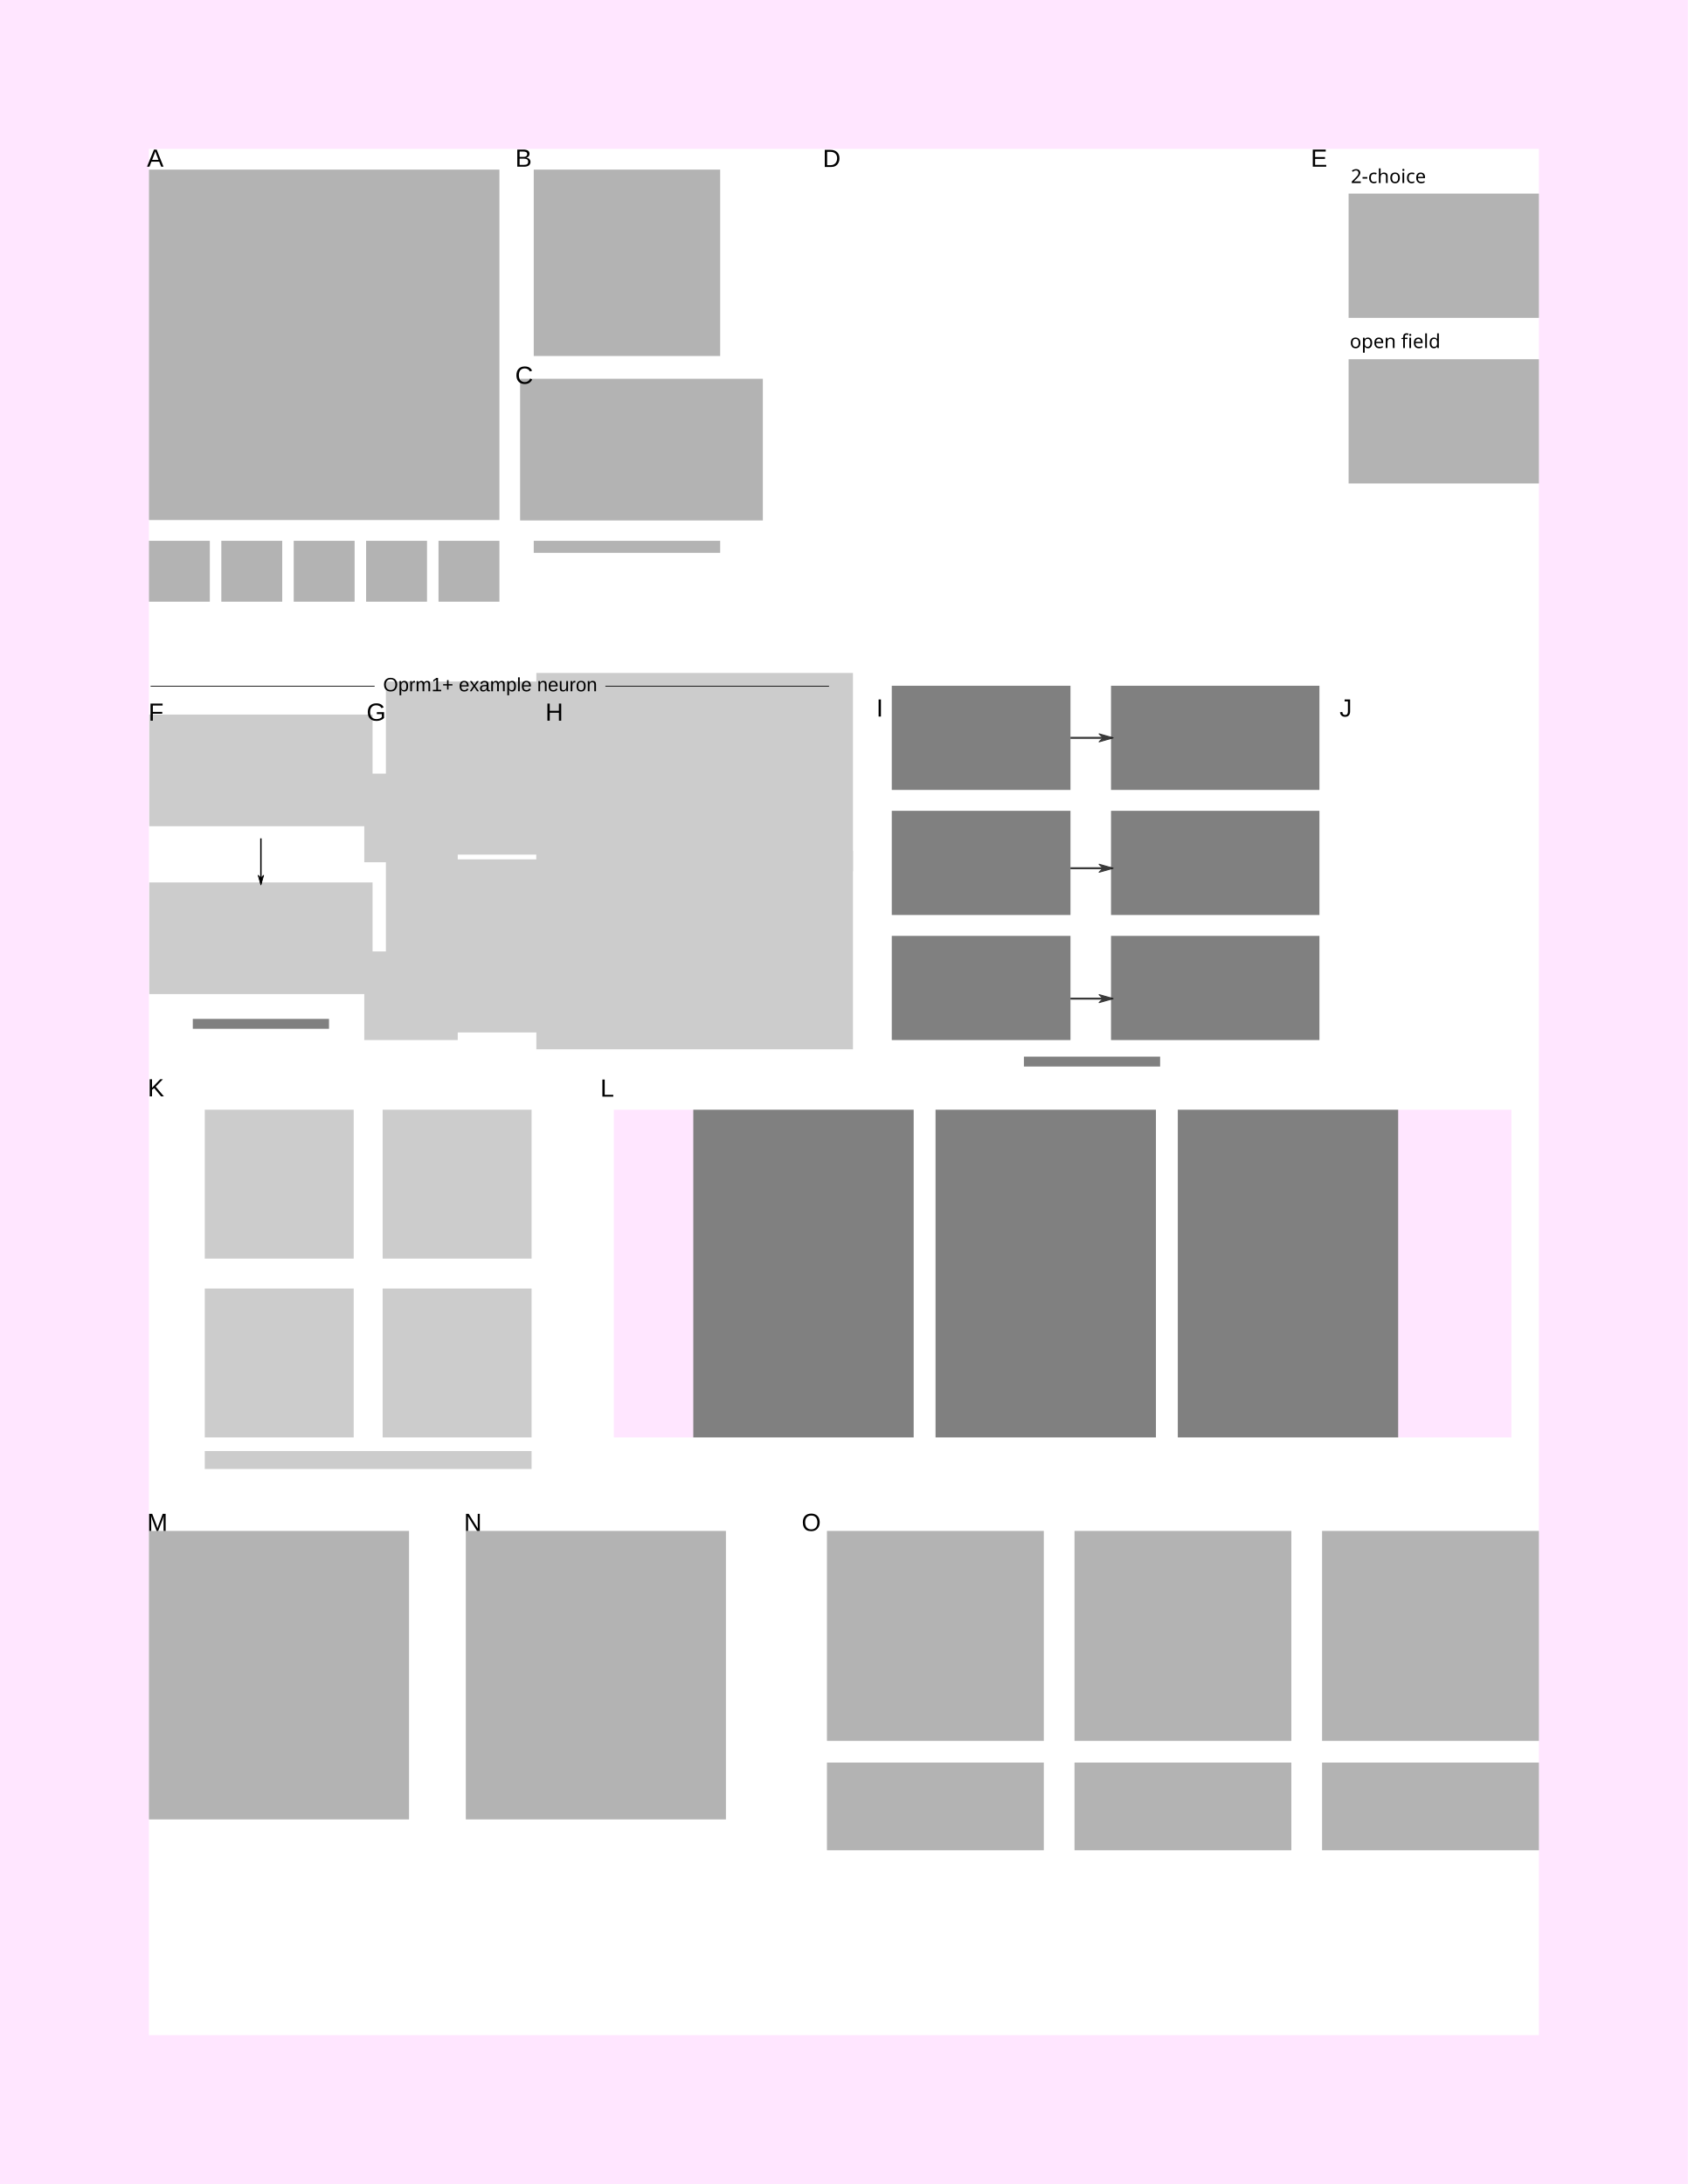
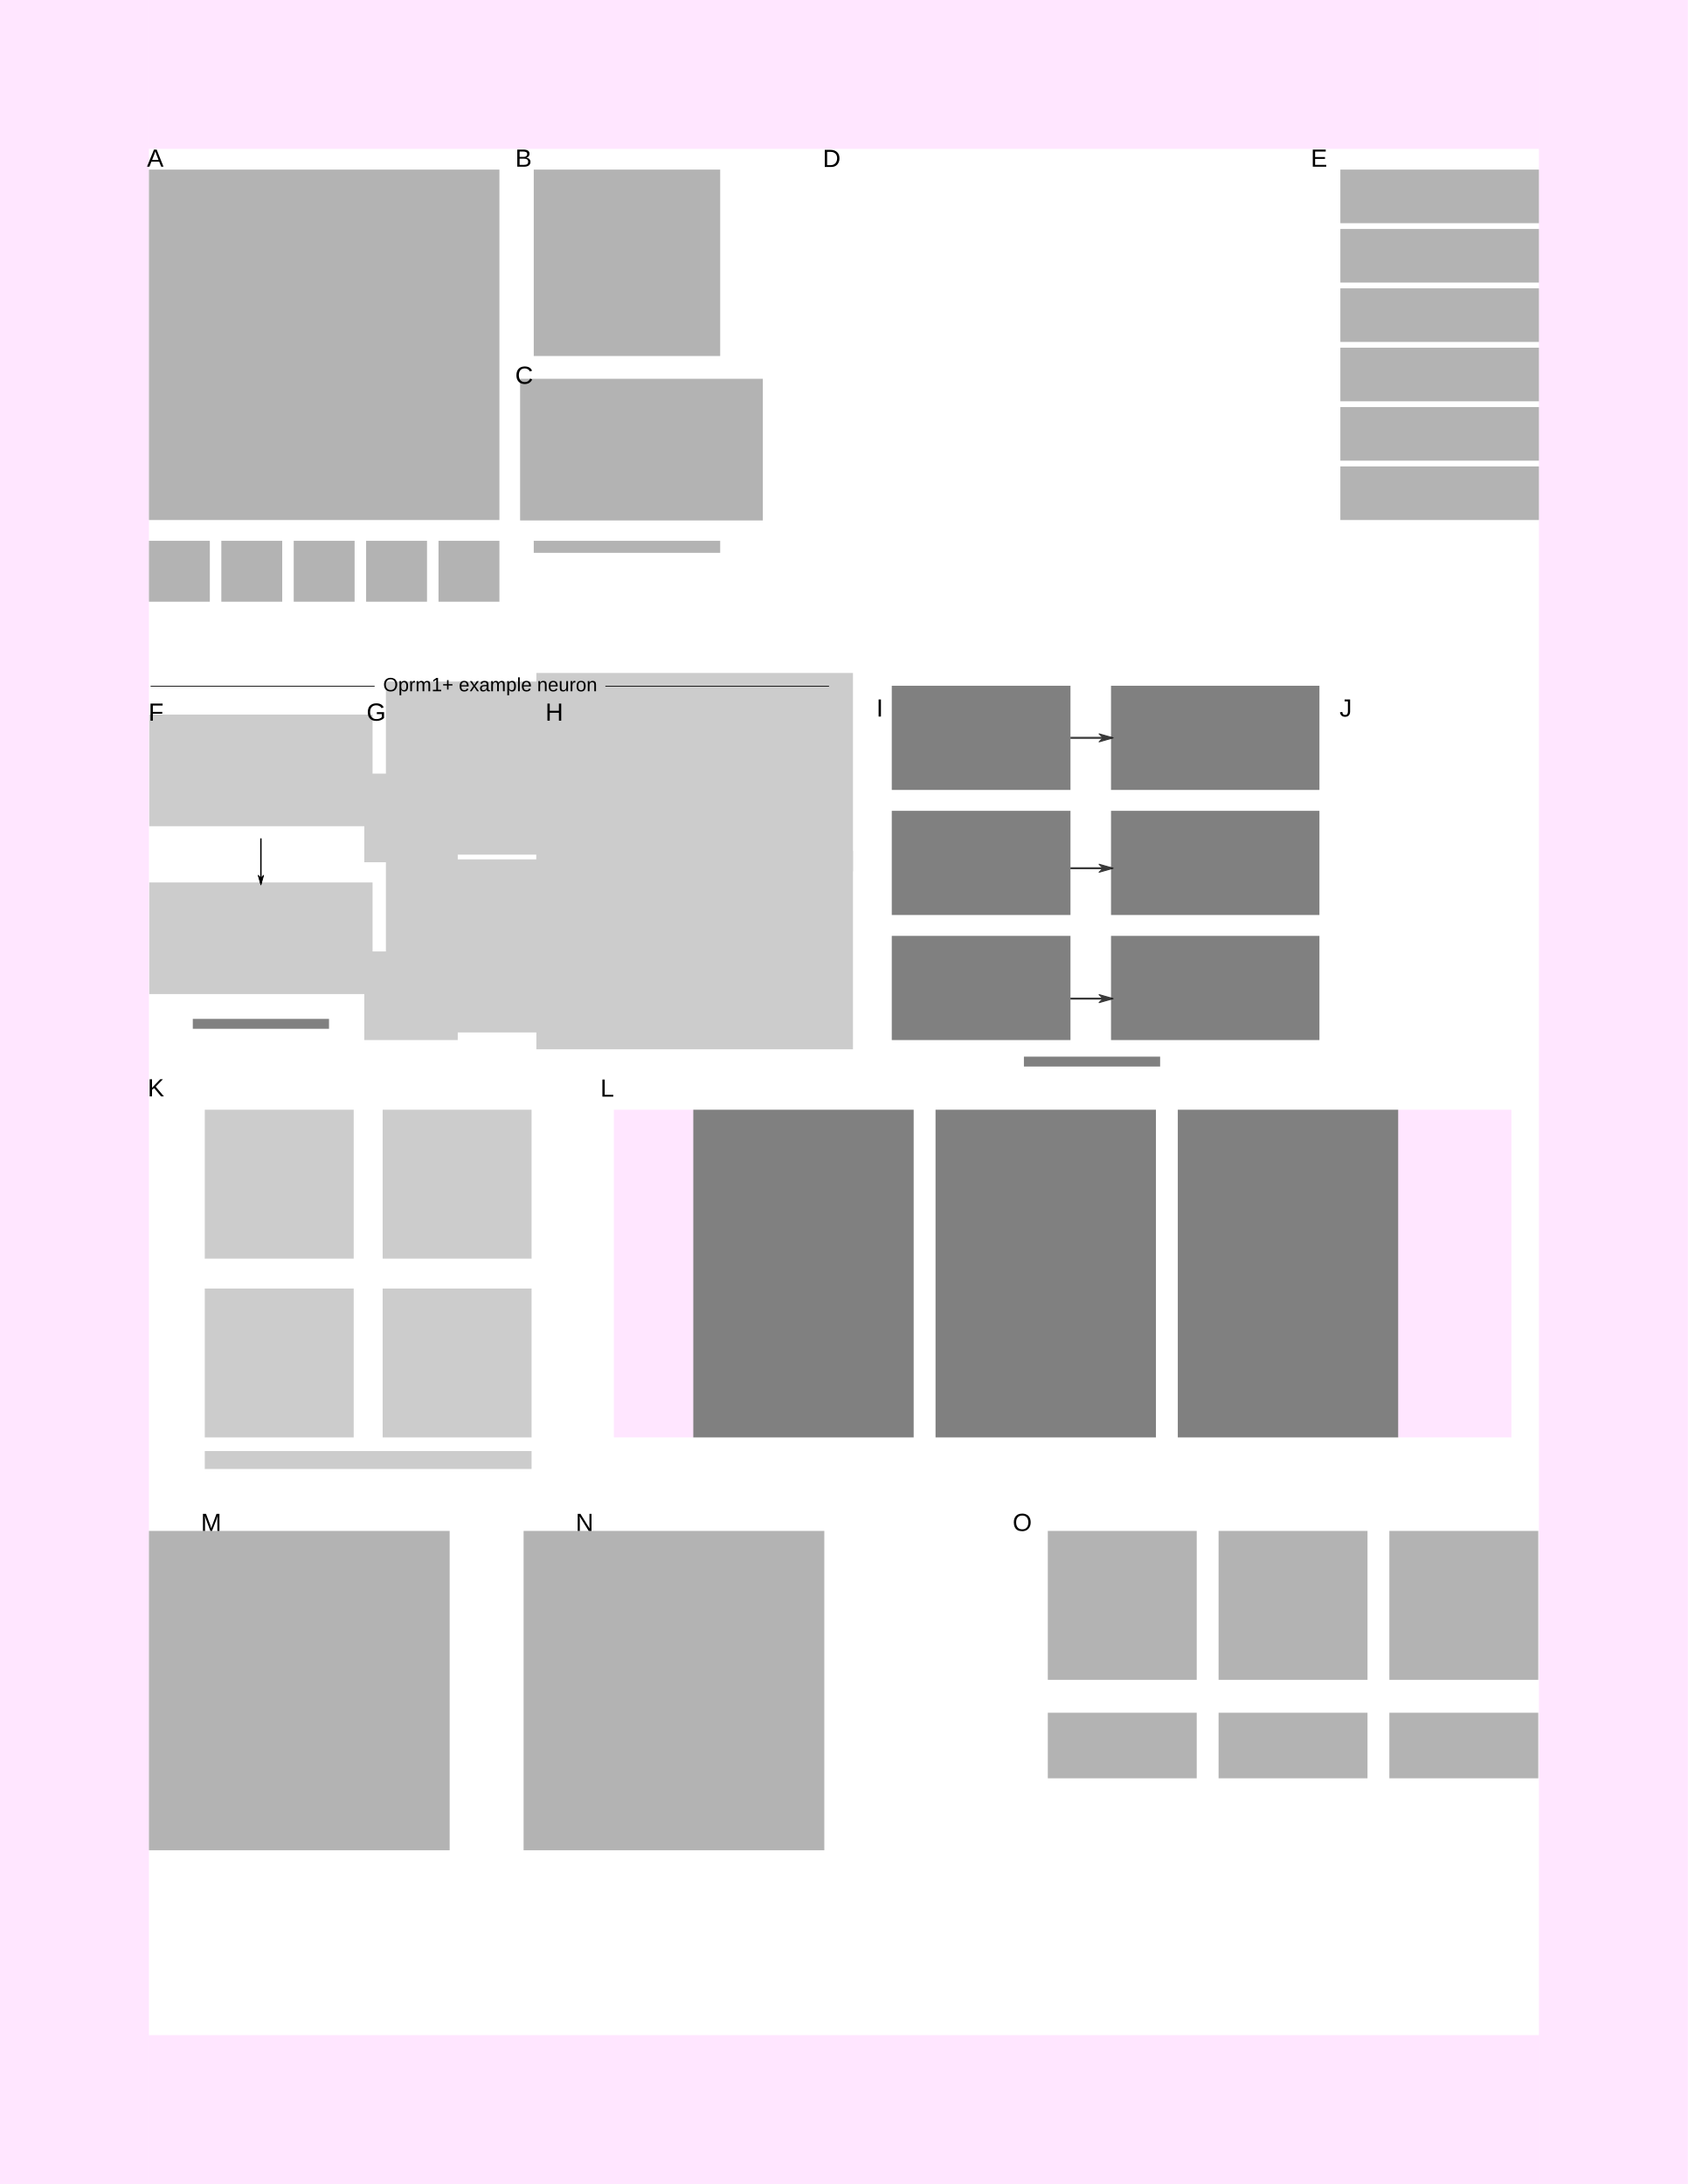
<svg xmlns="http://www.w3.org/2000/svg" xmlns:ns1="http://flyranch.github.io/figurefirst/" height="11in" id="svg8" version="1.1" viewBox="0 0 215.9 279.4" width="8.5in">
  <defs id="defs2">
    <marker id="marker14253" orient="auto" refX="0" refY="0" style="overflow:visible">
      <path d="M 0,0 5,-5 -12.5,0 5,5 Z" id="path14251" style="fill:#000000;fill-opacity:1;fill-rule:evenodd;stroke:#000000;stroke-width:1pt;stroke-opacity:1" transform="matrix(-0.4,0,0,-0.4,-4,0)" />
    </marker>
    <marker id="marker5659" orient="auto" refX="0" refY="0" style="overflow:visible">
      <path d="M 0,0 5,-5 -12.5,0 5,5 Z" id="path5657" style="fill:#000000;fill-opacity:1;fill-rule:evenodd;stroke:#000000;stroke-width:1pt;stroke-opacity:1" transform="matrix(-0.4,0,0,-0.4,-4,0)" />
    </marker>
    <marker id="marker5583" orient="auto" refX="0" refY="0" style="overflow:visible">
      <path d="M 0,0 5,-5 -12.5,0 5,5 Z" id="path5581" style="fill:#000000;fill-opacity:1;fill-rule:evenodd;stroke:#000000;stroke-width:1pt;stroke-opacity:1" transform="matrix(-0.4,0,0,-0.4,-4,0)" />
    </marker>
    <marker id="marker5513" orient="auto" refX="0" refY="0" style="overflow:visible">
      <path d="M 0,0 5,-5 -12.5,0 5,5 Z" id="path5511" style="fill:#000000;fill-opacity:1;fill-rule:evenodd;stroke:#000000;stroke-width:1pt;stroke-opacity:1" transform="matrix(-0.4,0,0,-0.4,-4,0)" />
    </marker>
    <marker id="marker5391" orient="auto" refX="0" refY="0" style="overflow:visible">
      <path d="M 0,0 5,-5 -12.5,0 5,5 Z" id="path5389" style="fill:#000000;fill-opacity:1;fill-rule:evenodd;stroke:#000000;stroke-width:1pt;stroke-opacity:1" transform="matrix(-0.4,0,0,-0.4,-4,0)" />
    </marker>
    <marker id="marker5339" orient="auto" refX="0" refY="0" style="overflow:visible">
      <path d="M 0,0 5,-5 -12.5,0 5,5 Z" id="path5337" style="fill:#000000;fill-opacity:1;fill-rule:evenodd;stroke:#000000;stroke-width:1pt;stroke-opacity:1" transform="matrix(-0.4,0,0,-0.4,-4,0)" />
    </marker>
    <marker id="marker14308" orient="auto" refX="0" refY="0" style="overflow:visible">
      <path d="M 0,0 5,-5 -12.5,0 5,5 Z" id="path14306" style="fill:#000000;fill-opacity:1;fill-rule:evenodd;stroke:#000000;stroke-width:1pt;stroke-opacity:1" transform="matrix(-0.4,0,0,-0.4,-4,0)" />
    </marker>
    <marker id="marker13922" orient="auto" refX="0" refY="0" style="overflow:visible">
      <path d="M 0,0 5,-5 -12.5,0 5,5 Z" id="path13920" style="fill:#000000;fill-opacity:1;fill-rule:evenodd;stroke:#000000;stroke-width:1pt;stroke-opacity:1" transform="matrix(-0.4,0,0,-0.4,-4,0)" />
    </marker>
    <marker id="marker6554" orient="auto" refX="0" refY="0" style="overflow:visible">
      <path d="M 0,0 5,-5 -12.5,0 5,5 Z" id="path6552" style="fill:#000000;fill-opacity:1;fill-rule:evenodd;stroke:#000000;stroke-width:1pt;stroke-opacity:1" transform="matrix(-0.4,0,0,-0.4,-4,0)" />
    </marker>
    <marker id="marker6074" orient="auto" refX="0" refY="0" style="overflow:visible">
      <path d="M 0,0 5,-5 -12.5,0 5,5 Z" id="path6072" style="fill:#000000;fill-opacity:1;fill-rule:evenodd;stroke:#000000;stroke-width:1pt;stroke-opacity:1" transform="matrix(-0.4,0,0,-0.4,-4,0)" />
    </marker>
    <marker id="Arrow1Lend" orient="auto" refX="0" refY="0" style="overflow:visible">
      <path d="M 0,0 5,-5 -12.5,0 5,5 Z" id="path5379" style="fill:#000000;fill-opacity:1;fill-rule:evenodd;stroke:#000000;stroke-width:1pt;stroke-opacity:1" transform="matrix(-0.8,0,0,-0.8,-10,0)" />
    </marker>
    <marker orient="auto" refY="0" refX="0" id="marker9163" style="overflow:visible">
      <path id="path9161" d="M 0,0 5,-5 -12.5,0 5,5 Z" style="fill:#000000;fill-opacity:1;fill-rule:evenodd;stroke:#000000;stroke-width:1pt;stroke-opacity:1" transform="matrix(-0.4,0,0,-0.4,-4,0)" />
    </marker>
    <marker style="overflow:visible" refY="0" refX="0" orient="auto" id="marker14253-4">
      <path transform="matrix(-0.4,0,0,-0.4,-4,0)" style="fill:#000000;fill-opacity:1;fill-rule:evenodd;stroke:#000000;stroke-width:1pt;stroke-opacity:1" id="path14251-1" d="M 0,0 5,-5 -12.5,0 5,5 Z" />
    </marker>
    <marker orient="auto" refY="0" refX="0" id="Arrow1Mend" style="overflow:visible">
      <path id="path8146" d="M 0,0 5,-5 -12.5,0 5,5 Z" style="fill:#000000;fill-opacity:1;fill-rule:evenodd;stroke:#000000;stroke-width:1pt;stroke-opacity:1" transform="matrix(-0.4,0,0,-0.4,-4,0)" />
    </marker>
    <marker style="overflow:visible" id="marker8377" refX="0" refY="0" orient="auto">
      <path transform="matrix(-0.4,0,0,-0.4,-4,0)" style="fill:#000000;fill-opacity:1;fill-rule:evenodd;stroke:#000000;stroke-width:1pt;stroke-opacity:1" d="M 0,0 5,-5 -12.5,0 5,5 Z" id="path8375" />
    </marker>
    <marker orient="auto" refY="0" refX="0" id="Arrow1Mend-1" style="overflow:visible">
      <path id="path8146-9" d="M 0,0 5,-5 -12.5,0 5,5 Z" style="fill:#000000;fill-opacity:1;fill-rule:evenodd;stroke:#000000;stroke-width:1pt;stroke-opacity:1" transform="matrix(-0.4,0,0,-0.4,-4,0)" />
    </marker>
  </defs>
  <g id="layer1" style="display:inline;stroke-linecap:butt;stroke-linejoin:round" transform="translate(0,-17.6)">
    <rect height="279.4" id="rect29687" style="opacity:0.1;vector-effect:none;fill:#ff00ff;fill-opacity:1;stroke:none;stroke-width:2.417;stroke-linecap:butt;stroke-linejoin:miter;stroke-miterlimit:4;stroke-dasharray:none;stroke-dashoffset:0;stroke-opacity:1" width="19.05" x="4.3497468e-09" y="17.6" />
    <rect height="279.4" id="rect29687-1" style="opacity:0.1;vector-effect:none;fill:#ff00ff;fill-opacity:1;stroke:none;stroke-width:2.417;stroke-linecap:butt;stroke-linejoin:miter;stroke-miterlimit:4;stroke-dasharray:none;stroke-dashoffset:0;stroke-opacity:1" width="19.05" x="196.85" y="17.6" />
    <rect height="177.8" id="rect29687-3" style="opacity:0.1;vector-effect:none;fill:#ff00ff;fill-opacity:1;stroke:none;stroke-width:1.928;stroke-linecap:butt;stroke-linejoin:miter;stroke-miterlimit:4;stroke-dasharray:none;stroke-dashoffset:0;stroke-opacity:1" transform="rotate(90)" width="19.05" x="17.6" y="-196.85" />
    <rect height="177.8" id="rect29687-3-2" style="opacity:0.1;vector-effect:none;fill:#ff00ff;fill-opacity:1;stroke:none;stroke-width:1.928;stroke-linecap:butt;stroke-linejoin:miter;stroke-miterlimit:4;stroke-dasharray:none;stroke-dashoffset:0;stroke-opacity:1" transform="rotate(90)" width="19.05" x="277.95" y="-196.85" />
    <rect height="41.925" id="rect5354-6-3" style="display:inline;opacity:1;fill:#808080;fill-opacity:1;stroke:none;stroke-width:0.349;stroke-linecap:butt;stroke-linejoin:round" width="28.192" x="88.68" y="159.566">
      <ns1:axis ns1:name="alluvial_d1" />
    </rect>
    <rect y="159.566" x="119.669" width="28.192" style="display:inline;opacity:1;fill:#808080;fill-opacity:1;stroke:none;stroke-width:0.349;stroke-linecap:butt;stroke-linejoin:round" id="rect2682" height="41.925">
      <ns1:axis ns1:name="alluvial_a2a" />
    </rect>
    <rect height="41.925" id="rect2684" style="display:inline;opacity:1;fill:#808080;fill-opacity:1;stroke:none;stroke-width:0.349;stroke-linecap:butt;stroke-linejoin:round" width="28.192" x="150.659" y="159.566">
      <ns1:axis ns1:name="alluvial_oprm1" />
    </rect>
    <rect y="159.567" x="178.851" width="14.478" style="display:inline;opacity:0.1;vector-effect:none;fill:#ff00ff;fill-opacity:1;stroke:none;stroke-width:3.112;stroke-linecap:butt;stroke-linejoin:miter;stroke-miterlimit:4;stroke-dasharray:none;stroke-dashoffset:0;stroke-opacity:1" id="rect147321" height="41.925" />
    <rect height="41.925" id="rect147323" style="display:inline;opacity:0.1;vector-effect:none;fill:#ff00ff;fill-opacity:1;stroke:none;stroke-width:2.607;stroke-linecap:butt;stroke-linejoin:miter;stroke-miterlimit:4;stroke-dasharray:none;stroke-dashoffset:0;stroke-opacity:1" width="10.16" x="78.52" y="159.566" />
    <g id="g1340" style="display:inline;stroke-linecap:butt;stroke-linejoin:round" transform="translate(-90.94087,39.21137)">
      <rect y="65.578" x="140.303" height="22.145" width="22.145" id="rect987-7-7" style="display:inline;vector-effect:none;fill:#cccccc;fill-opacity:1;stroke:none;stroke-width:0.922;stroke-linecap:round;stroke-linejoin:round;stroke-miterlimit:4;stroke-dasharray:none;stroke-dashoffset:0;stroke-opacity:1">
        <ns1:axis ns1:name="ofMap" />
      </rect>
      <rect style="vector-effect:none;fill:#cccccc;fill-opacity:1;stroke:none;stroke-width:1.636;stroke-linecap:round;stroke-linejoin:round;stroke-miterlimit:4;stroke-dasharray:none;stroke-dashoffset:0;stroke-opacity:1" id="rect2953-5" width="40.498" height="25.395" x="159.549" y="64.482">
        <ns1:axis ns1:name="ofTopTen" />
      </rect>
      <rect style="display:inline;vector-effect:none;fill:#cccccc;fill-opacity:1;stroke:none;stroke-width:0.485;stroke-linecap:round;stroke-linejoin:round;stroke-miterlimit:4;stroke-dasharray:none;stroke-dashoffset:0;stroke-opacity:1" id="rect987-7-5-3" width="11.956" height="11.338" x="137.538" y="77.358">
        <ns1:axis ns1:name="ofTopTenTraces" />
      </rect>
      <rect y="69.805" x="110.033" height="14.282" width="28.563" id="rect987-0-5" style="display:inline;vector-effect:none;fill:#cccccc;fill-opacity:1;stroke:none;stroke-width:0.841;stroke-linecap:round;stroke-linejoin:round;stroke-miterlimit:4;stroke-dasharray:none;stroke-dashoffset:0;stroke-opacity:1">
        <ns1:axis ns1:name="ofSchematic" />
      </rect>
      <rect style="display:inline;vector-effect:none;fill:#cccccc;fill-opacity:1;stroke:none;stroke-width:0.922;stroke-linecap:round;stroke-linejoin:round;stroke-miterlimit:4;stroke-dasharray:none;stroke-dashoffset:0;stroke-opacity:1" id="rect987-7-4-6" width="22.145" height="22.145" x="140.303" y="88.327">
        <ns1:axis ns1:name="chMap" />
      </rect>
      <rect y="87.231" x="159.549" height="25.395" width="40.499" id="rect2953-4-2" style="display:inline;vector-effect:none;fill:#cccccc;fill-opacity:1;stroke:none;stroke-width:1.636;stroke-linecap:round;stroke-linejoin:round;stroke-miterlimit:4;stroke-dasharray:none;stroke-dashoffset:0;stroke-opacity:1">
        <ns1:axis ns1:name="chTopTen" />
      </rect>
      <rect y="100.107" x="137.538" height="11.338" width="11.956" id="rect987-7-5-4-9" style="display:inline;vector-effect:none;fill:#cccccc;fill-opacity:1;stroke:none;stroke-width:0.485;stroke-linecap:round;stroke-linejoin:round;stroke-miterlimit:4;stroke-dasharray:none;stroke-dashoffset:0;stroke-opacity:1">
        <ns1:axis ns1:name="chTopTenTraces" />
      </rect>
      <rect style="display:inline;vector-effect:none;fill:#cccccc;fill-opacity:1;stroke:none;stroke-width:0.841;stroke-linecap:round;stroke-linejoin:round;stroke-miterlimit:4;stroke-dasharray:none;stroke-dashoffset:0;stroke-opacity:1" id="rect987-0-4-1" width="28.563" height="14.282" x="110.033" y="91.279">
        <ns1:axis ns1:name="chSchematic" />
      </rect>
      <ns1:figure ns1:name="n1" />
    </g>
    <rect style="fill:#cccccc;stroke-width:1.148;stroke-linecap:round;stroke-linejoin:round" id="rect1336" width="19.05" height="19.05" x="26.193" y="159.566">
      <ns1:axis ns1:name="leftTurnPctTuned" />
    </rect>
    <rect y="182.441" x="26.193" height="19.05" width="19.05" id="rect1336-3" style="display:inline;fill:#cccccc;stroke-width:1.148;stroke-linecap:round;stroke-linejoin:round">
      <ns1:axis ns1:name="leftTurnOvlp" />
    </rect>
    <rect y="159.566" x="48.947" height="19.05" width="19.05" id="rect1336-1" style="display:inline;fill:#cccccc;stroke-width:1.148;stroke-linecap:round;stroke-linejoin:round">
      <ns1:axis ns1:name="rightTurnPctTuned" />
    </rect>
    <rect style="display:inline;fill:#cccccc;stroke-width:1.148;stroke-linecap:round;stroke-linejoin:round" id="rect1336-3-9" width="19.05" height="19.05" x="48.947" y="182.441">
      <ns1:axis ns1:name="rightTurnOvlp" />
    </rect>
    <rect style="fill:#cccccc;stroke-width:1.244;stroke-linecap:round;stroke-linejoin:round" id="rect1377" width="41.804" height="2.291" x="26.193" y="203.236">
      <ns1:axis ns1:name="gt_legend" />
    </rect>
    <g id="g36078" transform="translate(-4.077934,-9.419909)" style="display:inline;stroke-linecap:butt;stroke-linejoin:round">
      <rect style="display:inline;fill:#b3b3b3;stroke-width:0.297;stroke-linecap:square;stroke-linejoin:round" id="rect18340-2" width="23.847" height="23.847" x="72.353" y="48.716">
        <ns1:axis ns1:name="choice" />
      </rect>
      <rect style="display:inline;fill:#b3b3b3;stroke-width:0.296;stroke-linecap:square;stroke-linejoin:round" id="rect18340-1" width="31.051" height="18.123" x="70.607" y="75.477">
        <ns1:axis ns1:name="turnTrajectory" />
      </rect>
      <ns1:figure ns1:name="trajectoryIllustration" />
      <rect style="fill:#b3b3b3;stroke-width:0.559;stroke-linecap:square" id="rect34673" width="44.832" height="44.832" x="23.128" y="48.716">
        <ns1:axis ns1:name="openField" />
      </rect>
      <rect style="display:inline;fill:#b3b3b3;stroke-width:0.076;stroke-linecap:square;stroke-linejoin:round" id="rect34696" width="23.847" height="1.539" x="72.353" y="96.205">
        <ns1:axis ns1:name="turnTrajectory_colorbar" />
      </rect>
      <rect style="fill:#b3b3b3;stroke-width:0.097;stroke-linecap:square" id="rect210" width="7.79" height="7.79" x="23.128" y="96.205">
        <ns1:axis ns1:name="openField_sub1" />
      </rect>
      <rect style="fill:#b3b3b3;stroke-width:0.097;stroke-linecap:square" id="rect212" width="7.79" height="7.79" x="32.388" y="96.205">
        <ns1:axis ns1:name="openField_sub2" />
      </rect>
      <rect style="fill:#b3b3b3;stroke-width:0.097;stroke-linecap:square" id="rect214" width="7.79" height="7.79" x="41.649" y="96.205">
        <ns1:axis ns1:name="openField_sub3" />
      </rect>
      <rect style="fill:#b3b3b3;stroke-width:0.097;stroke-linecap:square" id="rect216" width="7.79" height="7.79" x="50.909" y="96.205">
        <ns1:axis ns1:name="openField_sub4" />
      </rect>
      <rect style="fill:#b3b3b3;stroke-width:0.097;stroke-linecap:square" id="rect218" width="7.79" height="7.79" x="60.17" y="96.205">
        <ns1:axis ns1:name="openField_sub5" />
      </rect>
    </g>
-     <rect style="display:inline;fill:#b3b3b3;stroke-width:0.245;stroke-linecap:square;stroke-linejoin:round" id="rect34710" width="24.344" height="15.896" x="172.506" y="42.369">
-       <ns1:axis ns1:name="kinematicHist_twoChoice_bodyAngleSpeed" />
-     </rect>
-     <rect style="display:inline;fill:#b3b3b3;stroke-width:0.245;stroke-linecap:square;stroke-linejoin:round" id="rect34712" width="24.344" height="15.896" x="172.506" y="63.556">
-       <ns1:axis ns1:name="kinematicHist_openField_bodyAngleSpeed" />
+     <rect style="display:inline;fill:#b3b3b3;stroke-width:0.165;stroke-linecap:square;stroke-linejoin:round" id="rect34710" width="25.4" height="6.858" x="171.45" y="39.296">
+       <ns1:axis ns1:name="turnSpeedHist_leftTurn" />
    </rect>
    <rect y="147.947" x="24.662" width="17.423" style="display:inline;opacity:1;vector-effect:none;fill:#808080;fill-opacity:1;stroke:none;stroke-width:0.197;stroke-linecap:round;stroke-linejoin:round;stroke-miterlimit:4;stroke-dasharray:0.197, 0.394;stroke-dashoffset:0;stroke-opacity:1" id="rect147254" height="1.267">
      <ns1:axis ns1:name="second_colorbar" />
    </rect>
    <rect y="121.328" x="114.071" width="22.86" style="display:inline;opacity:1;fill:#808080;fill-opacity:1;stroke:none;stroke-width:0.407;stroke-linecap:butt;stroke-linejoin:round" id="rect9679" height="13.329">
      <ns1:axis ns1:name="mean_leftTurn_of_a2a" />
    </rect>
    <rect height="13.329" id="rect9681" style="display:inline;opacity:1;fill:#808080;fill-opacity:1;stroke:none;stroke-width:0.407;stroke-linecap:butt;stroke-linejoin:round" width="26.658" x="142.117" y="121.328">
      <ns1:axis ns1:name="mean_leftTurn_2choice_a2a" />
    </rect>
    <rect height="13.329" id="rect9667" style="display:inline;opacity:1;fill:#808080;fill-opacity:1;stroke:none;stroke-width:0.407;stroke-linecap:butt;stroke-linejoin:round" width="22.86" x="114.071" y="137.328">
      <ns1:axis ns1:name="mean_leftTurn_of_oprm1" />
    </rect>
    <rect y="137.328" x="142.117" width="26.658" style="display:inline;opacity:1;fill:#808080;fill-opacity:1;stroke:none;stroke-width:0.407;stroke-linecap:butt;stroke-linejoin:round" id="rect9669" height="13.329">
      <ns1:axis ns1:name="mean_leftTurn_2choice_oprm1" />
    </rect>
    <rect height="13.329" id="rect9655" style="display:inline;opacity:1;fill:#808080;fill-opacity:1;stroke:none;stroke-width:0.407;stroke-linecap:butt;stroke-linejoin:round" width="22.86" x="114.071" y="-41.672" transform="translate(0,147)">
      <ns1:axis ns1:name="mean_leftTurn_of_d1" />
    </rect>
    <rect y="-41.672" x="142.117" width="26.658" style="display:inline;opacity:1;fill:#808080;fill-opacity:1;stroke:none;stroke-width:0.407;stroke-linecap:butt;stroke-linejoin:round" id="rect9657" height="13.329" transform="translate(0,147)">
      <ns1:axis ns1:name="mean_leftTurn_2choice_d1" />
    </rect>
    <rect height="1.267" id="rect1951" style="display:inline;opacity:1;vector-effect:none;fill:#808080;fill-opacity:1;stroke:none;stroke-width:0.197;stroke-linecap:round;stroke-linejoin:round;stroke-miterlimit:4;stroke-dasharray:0.197, 0.394;stroke-dashoffset:0;stroke-opacity:1" width="17.423" x="130.974" y="5.774" transform="translate(0,147)">
      <ns1:axis ns1:name="colorbar_means_1" />
    </rect>
-     <rect style="display:inline;fill:#b3b3b3;stroke-width:0.34;stroke-linecap:square;stroke-linejoin:round" id="rect277" width="27.737" height="26.854" x="169.113" y="66.452" transform="translate(0,147)">
+     <rect style="display:inline;fill:#b3b3b3;stroke-width:0.237;stroke-linecap:square;stroke-linejoin:round" id="rect277" width="19.05" height="19.05" x="177.717" y="213.452">
      <ns1:axis ns1:name="kinematicsVsDeconv_oprm1" />
    </rect>
-     <rect style="display:inline;fill:#b3b3b3;stroke-width:0.34;stroke-linecap:square;stroke-linejoin:round" id="rect279" width="27.737" height="26.854" x="105.78" y="66.452" transform="translate(0,147)">
+     <rect style="display:inline;fill:#b3b3b3;stroke-width:0.237;stroke-linecap:square;stroke-linejoin:round" id="rect279" width="19.05" height="19.05" x="134.03" y="213.452">
      <ns1:axis ns1:name="kinematicsVsDeconv_d1" />
    </rect>
-     <rect style="display:inline;fill:#b3b3b3;stroke-width:0.34;stroke-linecap:square;stroke-linejoin:round" id="rect281" width="27.737" height="26.854" x="137.446" y="66.452" transform="translate(0,147)">
+     <rect style="display:inline;fill:#b3b3b3;stroke-width:0.237;stroke-linecap:square;stroke-linejoin:round" id="rect281" width="19.05" height="19.05" x="155.874" y="213.452">
      <ns1:axis ns1:name="kinematicsVsDeconv_a2a" />
    </rect>
-     <rect style="display:inline;fill:#b3b3b3;stroke-width:0.22;stroke-linecap:square;stroke-linejoin:round" id="rect283" width="27.737" height="11.218" x="169.113" y="96.085" transform="translate(0,147)">
+     <rect style="display:inline;fill:#b3b3b3;stroke-width:0.158;stroke-linecap:square;stroke-linejoin:round" id="rect283" width="19.05" height="8.393" x="177.717" y="236.707">
      <ns1:axis ns1:name="kinematicsPairHist_oprm1" />
    </rect>
-     <rect style="display:inline;fill:#b3b3b3;stroke-width:0.22;stroke-linecap:square;stroke-linejoin:round" id="rect285" width="27.737" height="11.218" x="105.78" y="96.085" transform="translate(0,147)">
+     <rect style="display:inline;fill:#b3b3b3;stroke-width:0.158;stroke-linecap:square;stroke-linejoin:round" id="rect285" width="19.05" height="8.393" x="134.03" y="236.707">
      <ns1:axis ns1:name="kinematicsPairHist_d1" />
    </rect>
-     <rect style="display:inline;fill:#b3b3b3;stroke-width:0.22;stroke-linecap:square;stroke-linejoin:round" id="rect287" width="27.737" height="11.218" x="137.446" y="96.085" transform="translate(0,147)">
+     <rect style="display:inline;fill:#b3b3b3;stroke-width:0.158;stroke-linecap:square;stroke-linejoin:round" id="rect287" width="19.05" height="8.393" x="155.874" y="236.707">
      <ns1:axis ns1:name="kinematicsPairHist_a2a" />
    </rect>
-     <rect style="display:inline;fill:#b3b3b3;stroke-width:0.437;stroke-linecap:square;stroke-linejoin:round" id="rect3504" width="33.271" height="36.909" x="19.05" y="213.452">
+     <rect style="display:inline;fill:#b3b3b3;stroke-width:0.494;stroke-linecap:square;stroke-linejoin:round" id="rect3504" width="38.468" height="40.851" x="19.05" y="213.452">
      <ns1:axis ns1:name="kinematics3d_openField" ns1:projection="3d" />
    </rect>
-     <rect style="display:inline;fill:#b3b3b3;stroke-width:0.437;stroke-linecap:square;stroke-linejoin:round" id="rect3512" width="33.271" height="36.909" x="59.585" y="213.452">
+     <rect style="display:inline;fill:#b3b3b3;stroke-width:0.494;stroke-linecap:square;stroke-linejoin:round" id="rect3512" width="38.468" height="40.851" x="66.975" y="213.452">
      <ns1:axis ns1:name="kinematics3d_2choice" ns1:projection="3d" />
+     </rect>
+     <rect style="display:inline;fill:#b3b3b3;stroke-width:0.165;stroke-linecap:square;stroke-linejoin:round" id="rect248" width="25.4" height="6.858" x="171.45" y="46.891">
+       <ns1:axis ns1:name="turnSpeedHist_rightTurn" />
+     </rect>
+     <rect style="display:inline;fill:#b3b3b3;stroke-width:0.165;stroke-linecap:square;stroke-linejoin:round" id="rect250" width="25.4" height="6.858" x="171.45" y="54.485">
+       <ns1:axis ns1:name="turnSpeedHist_mR2C" />
+     </rect>
+     <rect style="display:inline;fill:#b3b3b3;stroke-width:0.165;stroke-linecap:square;stroke-linejoin:round" id="rect252" width="25.4" height="6.858" x="171.45" y="62.08">
+       <ns1:axis ns1:name="turnSpeedHist_mC2L" />
+     </rect>
+     <rect style="display:inline;fill:#b3b3b3;stroke-width:0.165;stroke-linecap:square;stroke-linejoin:round" id="rect254" width="25.4" height="6.858" x="171.45" y="69.675">
+       <ns1:axis ns1:name="turnSpeedHist_mC2R" />
+     </rect>
+     <rect style="display:inline;fill:#b3b3b3;stroke-width:0.165;stroke-linecap:square;stroke-linejoin:round" id="rect256" width="25.4" height="6.858" x="171.45" y="77.27">
+       <ns1:axis ns1:name="turnSpeedHist_mL2C" />
    </rect>
  </g>
  <g id="layer2" style="display:inline;stroke-linecap:butt;stroke-linejoin:round" transform="translate(0,129.4)">
    <text id="text1476" style="font-style:normal;font-variant:normal;font-weight:normal;font-stretch:normal;font-size:4.233px;line-height:1.25;font-family:Arial;-inkscape-font-specification:'Arial, Normal';font-variant-ligatures:normal;font-variant-caps:normal;font-variant-numeric:normal;font-feature-settings:normal;text-align:start;letter-spacing:0px;word-spacing:0px;writing-mode:lr-tb;text-anchor:start;fill:#000000;fill-opacity:1;stroke:none;stroke-width:0.265" x="169.66" xml:space="preserve" y="-8.539" />
    <g id="g19229" transform="translate(138.2062,30.25705)" />
    <g transform="translate(-90.59624,61.18805)" id="g14171">
      <path id="path13763-04" d="m 109.859,-102.809 c 9.552,0 19.104,0 28.657,0" style="display:inline;fill:none;stroke:#000000;stroke-width:0.101;stroke-linecap:butt;stroke-linejoin:miter;stroke-miterlimit:4;stroke-dasharray:none;stroke-opacity:1" />
      <text id="text13770-4" y="-102.155" x="139.608" style="font-style:normal;font-variant:normal;font-weight:normal;font-stretch:normal;font-size:2.469px;line-height:1.25;font-family:Arial;-inkscape-font-specification:'Arial, Normal';font-variant-ligatures:normal;font-variant-caps:normal;font-variant-numeric:normal;font-variant-east-asian:normal;letter-spacing:0px;word-spacing:0px;writing-mode:lr-tb;display:inline;stroke-width:0.265;stroke-linecap:butt;stroke-linejoin:round" xml:space="preserve">
        <tspan id="tspan13847" x="139.608" y="-102.155">Oprm1+ example neuron</tspan>
      </text>
      <path style="display:inline;fill:none;stroke:#000000;stroke-width:0.101;stroke-linecap:butt;stroke-linejoin:miter;stroke-miterlimit:4;stroke-dasharray:none;stroke-opacity:1" d="m 168.033,-102.809 c 9.537,0 19.073,0 28.609,0" id="path13763-0-4" />
    </g>
    <text xml:space="preserve" style="font-style:normal;font-variant:normal;font-weight:normal;font-stretch:normal;font-size:3.175px;line-height:1.25;font-family:Arial;-inkscape-font-specification:'Arial, Normal';font-variant-ligatures:normal;font-variant-caps:normal;font-variant-numeric:normal;font-variant-east-asian:normal;letter-spacing:0px;word-spacing:0px;writing-mode:lr-tb;display:inline;stroke-width:0.265;stroke-linecap:butt;stroke-linejoin:round" x="18.99" y="-37.203" id="text14159-6">
      <tspan id="tspan3444" x="18.99" y="-37.203">F</tspan>
    </text>
    <text id="text14159-1-1" y="-37.203" x="46.889" style="font-style:normal;font-variant:normal;font-weight:normal;font-stretch:normal;font-size:3.175px;line-height:1.25;font-family:Arial;-inkscape-font-specification:'Arial, Normal';font-variant-ligatures:normal;font-variant-caps:normal;font-variant-numeric:normal;font-variant-east-asian:normal;letter-spacing:0px;word-spacing:0px;writing-mode:lr-tb;display:inline;stroke-width:0.265;stroke-linecap:butt;stroke-linejoin:round" xml:space="preserve">
      <tspan id="tspan3446" x="46.889" y="-37.203">G</tspan>
    </text>
    <text id="text14159-5-8" y="-37.203" x="69.756" style="font-style:normal;font-variant:normal;font-weight:normal;font-stretch:normal;font-size:3.175px;line-height:1.25;font-family:Arial;-inkscape-font-specification:'Arial, Normal';font-variant-ligatures:normal;font-variant-caps:normal;font-variant-numeric:normal;font-variant-east-asian:normal;letter-spacing:0px;word-spacing:0px;writing-mode:lr-tb;display:inline;stroke-width:0.265;stroke-linecap:butt;stroke-linejoin:round" xml:space="preserve">
      <tspan id="tspan3448" x="69.756" y="-37.203">H</tspan>
    </text>
    <path style="display:inline;fill:none;stroke:#000000;stroke-width:0.176;stroke-linecap:butt;stroke-linejoin:miter;stroke-miterlimit:4;stroke-dasharray:none;stroke-opacity:1;marker-end:url(#marker14253-4)" d="m 33.373,-22.144 c 0,1.926 0,3.852 0,5.777" id="path14247-8" />
    <text xml:space="preserve" style="font-style:normal;font-variant:normal;font-weight:normal;font-stretch:normal;font-size:3.175px;line-height:1.25;font-family:Arial;-inkscape-font-specification:'Arial, Normal';font-variant-ligatures:normal;font-variant-caps:normal;font-variant-numeric:normal;font-variant-east-asian:normal;letter-spacing:0px;word-spacing:0px;writing-mode:lr-tb;display:inline;stroke-width:0.265;stroke-linecap:butt;stroke-linejoin:round" x="18.881" y="10.853" id="text14159-59">
      <tspan id="tspan3450" x="18.881" y="10.853">K</tspan>
    </text>
    <text id="text14159-59-5" y="10.892" x="76.789" style="font-style:normal;font-variant:normal;font-weight:normal;font-stretch:normal;font-size:3.175px;line-height:1.25;font-family:Arial;-inkscape-font-specification:'Arial, Normal';font-variant-ligatures:normal;font-variant-caps:normal;font-variant-numeric:normal;font-variant-east-asian:normal;letter-spacing:0px;word-spacing:0px;writing-mode:lr-tb;display:inline;stroke-width:0.265;stroke-linecap:butt;stroke-linejoin:round" xml:space="preserve">
      <tspan id="tspan3452" x="76.789" y="10.892">L</tspan>
    </text>
    <text xml:space="preserve" style="font-style:normal;font-variant:normal;font-weight:normal;font-stretch:normal;font-size:3.175px;line-height:1.25;font-family:Arial;-inkscape-font-specification:'Arial, Normal';font-variant-ligatures:normal;font-variant-caps:normal;font-variant-numeric:normal;font-variant-east-asian:normal;letter-spacing:0px;word-spacing:0px;writing-mode:lr-tb;display:inline;stroke-width:0.265;stroke-linecap:butt;stroke-linejoin:round" x="18.805" y="-108.077" id="text3400">
      <tspan y="-108.077" x="18.805" id="tspan3398">A</tspan>
    </text>
    <text xml:space="preserve" style="font-style:normal;font-variant:normal;font-weight:normal;font-stretch:normal;font-size:3.175px;line-height:1.25;font-family:Arial;-inkscape-font-specification:'Arial, Normal';font-variant-ligatures:normal;font-variant-caps:normal;font-variant-numeric:normal;font-variant-east-asian:normal;letter-spacing:0px;word-spacing:0px;writing-mode:lr-tb;display:inline;stroke-width:0.265;stroke-linecap:butt;stroke-linejoin:round" x="65.901" y="-108.077" id="text3404">
      <tspan y="-108.077" x="65.901" id="tspan3402">B</tspan>
    </text>
    <text xml:space="preserve" style="font-style:normal;font-variant:normal;font-weight:normal;font-stretch:normal;font-size:3.175px;line-height:1.25;font-family:Arial;-inkscape-font-specification:'Arial, Normal';font-variant-ligatures:normal;font-variant-caps:normal;font-variant-numeric:normal;font-variant-east-asian:normal;letter-spacing:0px;word-spacing:0px;writing-mode:lr-tb;display:inline;stroke-width:0.265;stroke-linecap:butt;stroke-linejoin:round" x="65.901" y="-80.303" id="text3408">
      <tspan y="-80.303" x="65.901" id="tspan3406">C</tspan>
    </text>
    <text xml:space="preserve" style="font-style:normal;font-variant:normal;font-weight:normal;font-stretch:normal;font-size:3.175px;line-height:1.25;font-family:Arial;-inkscape-font-specification:'Arial, Normal';font-variant-ligatures:normal;font-variant-caps:normal;font-variant-numeric:normal;font-variant-east-asian:normal;letter-spacing:0px;word-spacing:0px;writing-mode:lr-tb;display:inline;stroke-width:0.265;stroke-linecap:butt;stroke-linejoin:round" x="105.238" y="-108.039" id="text3438">
      <tspan y="-108.039" x="105.238" id="tspan3436">D</tspan>
    </text>
    <text xml:space="preserve" style="font-style:normal;font-variant:normal;font-weight:normal;font-stretch:normal;font-size:3.175px;line-height:1.25;font-family:Arial;-inkscape-font-specification:'Arial, Normal';font-variant-ligatures:normal;font-variant-caps:normal;font-variant-numeric:normal;font-variant-east-asian:normal;letter-spacing:0px;word-spacing:0px;writing-mode:lr-tb;display:inline;stroke-width:0.265;stroke-linecap:butt;stroke-linejoin:round" x="167.661" y="-108.077" id="text3442">
      <tspan y="-108.077" x="167.661" id="tspan3440">E</tspan>
    </text>
-     <text id="text3500" y="66.452" x="102.54" style="font-style:normal;font-variant:normal;font-weight:normal;font-stretch:normal;font-size:3.175px;line-height:1.25;font-family:Arial;-inkscape-font-specification:'Arial, Normal';font-variant-ligatures:normal;font-variant-caps:normal;font-variant-numeric:normal;font-variant-east-asian:normal;letter-spacing:0px;word-spacing:0px;writing-mode:lr-tb;display:inline;stroke-width:0.265;stroke-linecap:butt;stroke-linejoin:round" xml:space="preserve">
-       <tspan id="tspan3502" x="102.54" y="66.452">O</tspan>
-     </text>
-     <text id="text3516" y="66.452" x="18.814" style="font-style:normal;font-variant:normal;font-weight:normal;font-stretch:normal;font-size:3.175px;line-height:1.25;font-family:Arial;-inkscape-font-specification:'Arial, Normal';font-variant-ligatures:normal;font-variant-caps:normal;font-variant-numeric:normal;font-variant-east-asian:normal;letter-spacing:0px;word-spacing:0px;writing-mode:lr-tb;display:inline;stroke-width:0.265;stroke-linecap:butt;stroke-linejoin:round" xml:space="preserve">
-       <tspan id="tspan3518" x="18.814" y="66.452">M</tspan>
-     </text>
-     <text id="text3522" y="66.452" x="59.343" style="font-style:normal;font-variant:normal;font-weight:normal;font-stretch:normal;font-size:3.175px;line-height:1.25;font-family:Arial;-inkscape-font-specification:'Arial, Normal';font-variant-ligatures:normal;font-variant-caps:normal;font-variant-numeric:normal;font-variant-east-asian:normal;letter-spacing:0px;word-spacing:0px;writing-mode:lr-tb;display:inline;stroke-width:0.265;stroke-linecap:butt;stroke-linejoin:round" xml:space="preserve">
-       <tspan id="tspan3524" x="59.343" y="66.452">N</tspan>
+     <text id="text3500" y="66.452" x="129.528" style="font-style:normal;font-variant:normal;font-weight:normal;font-stretch:normal;font-size:3.175px;line-height:1.25;font-family:Arial;-inkscape-font-specification:'Arial, Normal';font-variant-ligatures:normal;font-variant-caps:normal;font-variant-numeric:normal;font-variant-east-asian:normal;letter-spacing:0px;word-spacing:0px;writing-mode:lr-tb;display:inline;stroke-width:0.265;stroke-linecap:butt;stroke-linejoin:round" xml:space="preserve">
+       <tspan id="tspan3502" x="129.528" y="66.452">O</tspan>
+     </text>
+     <text id="text3516" y="66.452" x="25.694" style="font-style:normal;font-variant:normal;font-weight:normal;font-stretch:normal;font-size:3.175px;line-height:1.25;font-family:Arial;-inkscape-font-specification:'Arial, Normal';font-variant-ligatures:normal;font-variant-caps:normal;font-variant-numeric:normal;font-variant-east-asian:normal;letter-spacing:0px;word-spacing:0px;writing-mode:lr-tb;display:inline;stroke-width:0.265;stroke-linecap:butt;stroke-linejoin:round" xml:space="preserve">
+       <tspan id="tspan3518" x="25.694" y="66.452">M</tspan>
+     </text>
+     <text id="text3522" y="66.452" x="73.631" style="font-style:normal;font-variant:normal;font-weight:normal;font-stretch:normal;font-size:3.175px;line-height:1.25;font-family:Arial;-inkscape-font-specification:'Arial, Normal';font-variant-ligatures:normal;font-variant-caps:normal;font-variant-numeric:normal;font-variant-east-asian:normal;letter-spacing:0px;word-spacing:0px;writing-mode:lr-tb;display:inline;stroke-width:0.265;stroke-linecap:butt;stroke-linejoin:round" xml:space="preserve">
+       <tspan id="tspan3524" x="73.631" y="66.452">N</tspan>
    </text>
    <path id="path9691" d="m 136.929,-35.007 h 5.192" style="display:inline;opacity:0.776;fill:none;stroke:#000000;stroke-width:0.254;stroke-linecap:butt;stroke-linejoin:miter;stroke-miterlimit:4;stroke-dasharray:none;stroke-opacity:1;marker-end:url(#Arrow1Mend)" />
    <text id="text3574" y="-37.732" x="112.089" style="font-style:normal;font-variant:normal;font-weight:normal;font-stretch:normal;font-size:3.175px;line-height:1.25;font-family:Arial;-inkscape-font-specification:'Arial, Normal';font-variant-ligatures:normal;font-variant-caps:normal;font-variant-numeric:normal;font-variant-east-asian:normal;letter-spacing:0px;word-spacing:0px;writing-mode:lr-tb;display:inline;stroke-width:0.265;stroke-linecap:butt;stroke-linejoin:round" xml:space="preserve">
      <tspan id="tspan3576" x="112.089" y="-37.732">I</tspan>
    </text>
    <text id="text3586" y="-37.732" x="171.355" style="font-style:normal;font-variant:normal;font-weight:normal;font-stretch:normal;font-size:3.175px;line-height:1.25;font-family:Arial;-inkscape-font-specification:'Arial, Normal';font-variant-ligatures:normal;font-variant-caps:normal;font-variant-numeric:normal;font-variant-east-asian:normal;letter-spacing:0px;word-spacing:0px;writing-mode:lr-tb;display:inline;stroke-width:0.265;stroke-linecap:butt;stroke-linejoin:round" xml:space="preserve">
      <tspan id="tspan3588" x="171.355" y="-37.732">J</tspan>
    </text>
    <path style="display:inline;opacity:0.776;fill:none;stroke:#000000;stroke-width:0.254;stroke-linecap:butt;stroke-linejoin:miter;stroke-miterlimit:4;stroke-dasharray:none;stroke-opacity:1;marker-end:url(#marker8377)" d="m 136.929,128.674 h 5.192" id="path9707" transform="translate(0,-147)" />
    <path id="path9701" d="m 136.929,145.354 h 5.192" style="display:inline;opacity:0.776;fill:none;stroke:#000000;stroke-width:0.254;stroke-linecap:butt;stroke-linejoin:miter;stroke-miterlimit:4;stroke-dasharray:none;stroke-opacity:1;marker-end:url(#Arrow1Mend-1)" transform="translate(0,-147)" />
-     <text xml:space="preserve" style="font-style:normal;font-weight:normal;font-size:2.469px;line-height:1.25;font-family:sans-serif;display:inline;fill:#000000;fill-opacity:1;stroke:none;stroke-width:0.265;stroke-linecap:butt;stroke-linejoin:round" x="172.653" y="62.127" id="text35076" transform="translate(0,-147)">
-       <tspan id="tspan35074" x="172.653" y="62.127" style="font-size:2.469px;stroke-width:0.265">open field</tspan>
-     </text>
-     <text xml:space="preserve" style="font-style:normal;font-weight:normal;font-size:2.469px;line-height:1.25;font-family:sans-serif;display:inline;fill:#000000;fill-opacity:1;stroke:none;stroke-width:0.265;stroke-linecap:butt;stroke-linejoin:round" x="172.786" y="41.012" id="text35080" transform="translate(0,-147)">
-       <tspan id="tspan35078" x="172.786" y="41.012" style="font-size:2.469px;stroke-width:0.265">2-choice</tspan>
-     </text>
  </g>
  <g transform="scale(0.3527778)" id="plots" style="display:inline;stroke-linecap:butt;stroke-linejoin:round">
    <ns1:targetlayer ns1:name="plots" />
    <defs id="defs133">
      <style id="style131" type="text/css">
*{stroke-linecap:butt;stroke-linejoin:round;}
  </style>
    </defs>
    <g id="patch_1">
      <path d="M 0,792 H 612 V 0 H 0 Z" style="fill:none" id="path135" />
    </g>
    <defs id="defs4694">
      <clipPath id="p2845fdf80e">
        <rect id="rect4625" y="395.537" x="54" width="72" height="105.6" />
      </clipPath>
      <clipPath id="p31cec58e68">
        <rect id="rect4628" y="395.525" x="133.5" width="72" height="105.624" />
      </clipPath>
      <clipPath id="pf6fe8d3dc3">
        <rect id="rect4631" y="399.774" x="299.115" width="69.091" height="32.975" />
      </clipPath>
      <clipPath id="p9914db77f5">
        <rect id="rect4634" y="399.774" x="379.546" width="69.091" height="32.975" />
      </clipPath>
      <clipPath id="pb0ed10b0c2">
        <rect id="rect4637" y="432.818" x="299.115" width="69.091" height="32.975" />
      </clipPath>
      <clipPath id="p6912049f24">
        <rect id="rect4640" y="432.818" x="379.546" width="69.091" height="32.975" />
      </clipPath>
      <clipPath id="p49ce2b0996">
        <rect id="rect4643" y="465.863" x="299.115" width="69.091" height="32.975" />
      </clipPath>
      <clipPath id="p1f71d9af2a">
        <rect id="rect4646" y="465.863" x="379.546" width="69.091" height="32.975" />
      </clipPath>
      <clipPath id="p6743e434a1">
        <rect id="rect4649" y="393.354" x="308.966" width="49.389" height="3.591" />
      </clipPath>
      <clipPath id="pb5fc813755">
        <rect id="rect4652" y="399.774" x="218.685" width="69.091" height="32.975" />
      </clipPath>
      <clipPath id="p8f5b18bd71">
        <rect id="rect4655" y="432.818" x="218.685" width="69.091" height="32.975" />
      </clipPath>
      <clipPath id="p57f55200e4">
        <rect id="rect4658" y="465.863" x="218.685" width="69.091" height="32.975" />
      </clipPath>
      <clipPath id="p09d7801a3b">
        <rect id="rect4661" y="413.726" x="481.627" width="23.752" height="71.16" />
      </clipPath>
      <clipPath id="p4fd5876a93">
        <rect id="rect4664" y="413.726" x="534.248" width="23.752" height="71.16" />
      </clipPath>
      <clipPath id="p23ed218451">
        <rect id="rect4667" y="413.726" x="507.938" width="23.752" height="71.16" />
      </clipPath>
      <clipPath id="pd954821e67">
        <rect id="rect4670" y="243.552" x="261.358" width="79.914" height="118.843" />
      </clipPath>
      <clipPath id="p778d54f1fd">
        <rect id="rect4673" y="243.552" x="349.202" width="79.914" height="118.843" />
      </clipPath>
      <clipPath id="p54eb54a60d">
        <rect id="rect4676" y="243.552" x="437.046" width="79.914" height="118.843" />
      </clipPath>
      <clipPath id="p8f996f1916">
        <rect id="rect4679" y="202.947" x="65.305" width="49.389" height="3.591" />
      </clipPath>
      <clipPath id="pe549e0fcd9">
        <rect id="rect4682" y="243.552" x="79.5" width="54" height="54" />
      </clipPath>
      <clipPath id="pff6b82dad1">
        <rect id="rect4685" y="308.395" x="79.5" width="54" height="54" />
      </clipPath>
      <clipPath id="p954bfa5b4b">
        <rect id="rect4688" y="243.552" x="144" width="54" height="54" />
      </clipPath>
      <clipPath id="p7ad06842fb">
        <rect id="rect4691" y="308.395" x="144" width="54" height="54" />
      </clipPath>
    </defs>
    <defs id="defs4698">
      <style id="style4696" type="text/css">
*{stroke-linecap:butt;stroke-linejoin:round;}
  </style>
    </defs>
    <defs id="defs6687">
      <clipPath id="p678161e5c7">
        <rect id="rect6669" y="80.941" x="139.807" width="62.774" height="47.236" />
      </clipPath>
      <clipPath id="p4e54a96b07">
        <rect id="rect6672" y="85.012" x="194.362" width="114.799" height="42.093" />
      </clipPath>
      <clipPath id="p1be8a51788">
        <rect id="rect6675" y="85.106" x="59.784" width="69.4" height="40.483" />
      </clipPath>
      <clipPath id="p00ae777482">
        <rect id="rect6678" y="142.049" x="139.806" width="62.774" height="53.991" />
      </clipPath>
      <clipPath id="pfd88e71ee9">
        <rect id="rect6681" y="149.498" x="194.362" width="114.799" height="42.093" />
      </clipPath>
      <clipPath id="p626bc5f91e">
        <rect id="rect6684" y="146.899" x="54" width="80.967" height="38.643" />
      </clipPath>
    </defs>
    <defs id="defs6691">
      <style id="style6689" type="text/css">
*{stroke-linecap:butt;stroke-linejoin:round;}
  </style>
    </defs>
    <g id="g6695">
      <path d="M 0,792 H 612 V 0 H 0 Z" style="fill:none" id="path6693" />
    </g>
    <defs id="defs8799">
      <clipPath id="p425c8314a6">
        <rect id="rect8781" y="79.973" x="396.733" width="62.774" height="47.236" />
      </clipPath>
      <clipPath id="p0b1d7004a8">
        <rect id="rect8784" y="84.044" x="451.289" width="114.799" height="42.093" />
      </clipPath>
      <clipPath id="pd2ca02011e">
        <rect id="rect8787" y="84.186" x="316.71" width="69.4" height="40.483" />
      </clipPath>
      <clipPath id="p8bb809e034">
        <rect id="rect8790" y="141.081" x="396.733" width="62.774" height="53.991" />
      </clipPath>
      <clipPath id="paabcf926ec">
        <rect id="rect8793" y="148.531" x="451.289" width="114.799" height="42.093" />
      </clipPath>
      <clipPath id="pf63980c214">
        <rect id="rect8796" y="145.978" x="310.927" width="80.967" height="38.643" />
      </clipPath>
    </defs>
  </g>
</svg>
